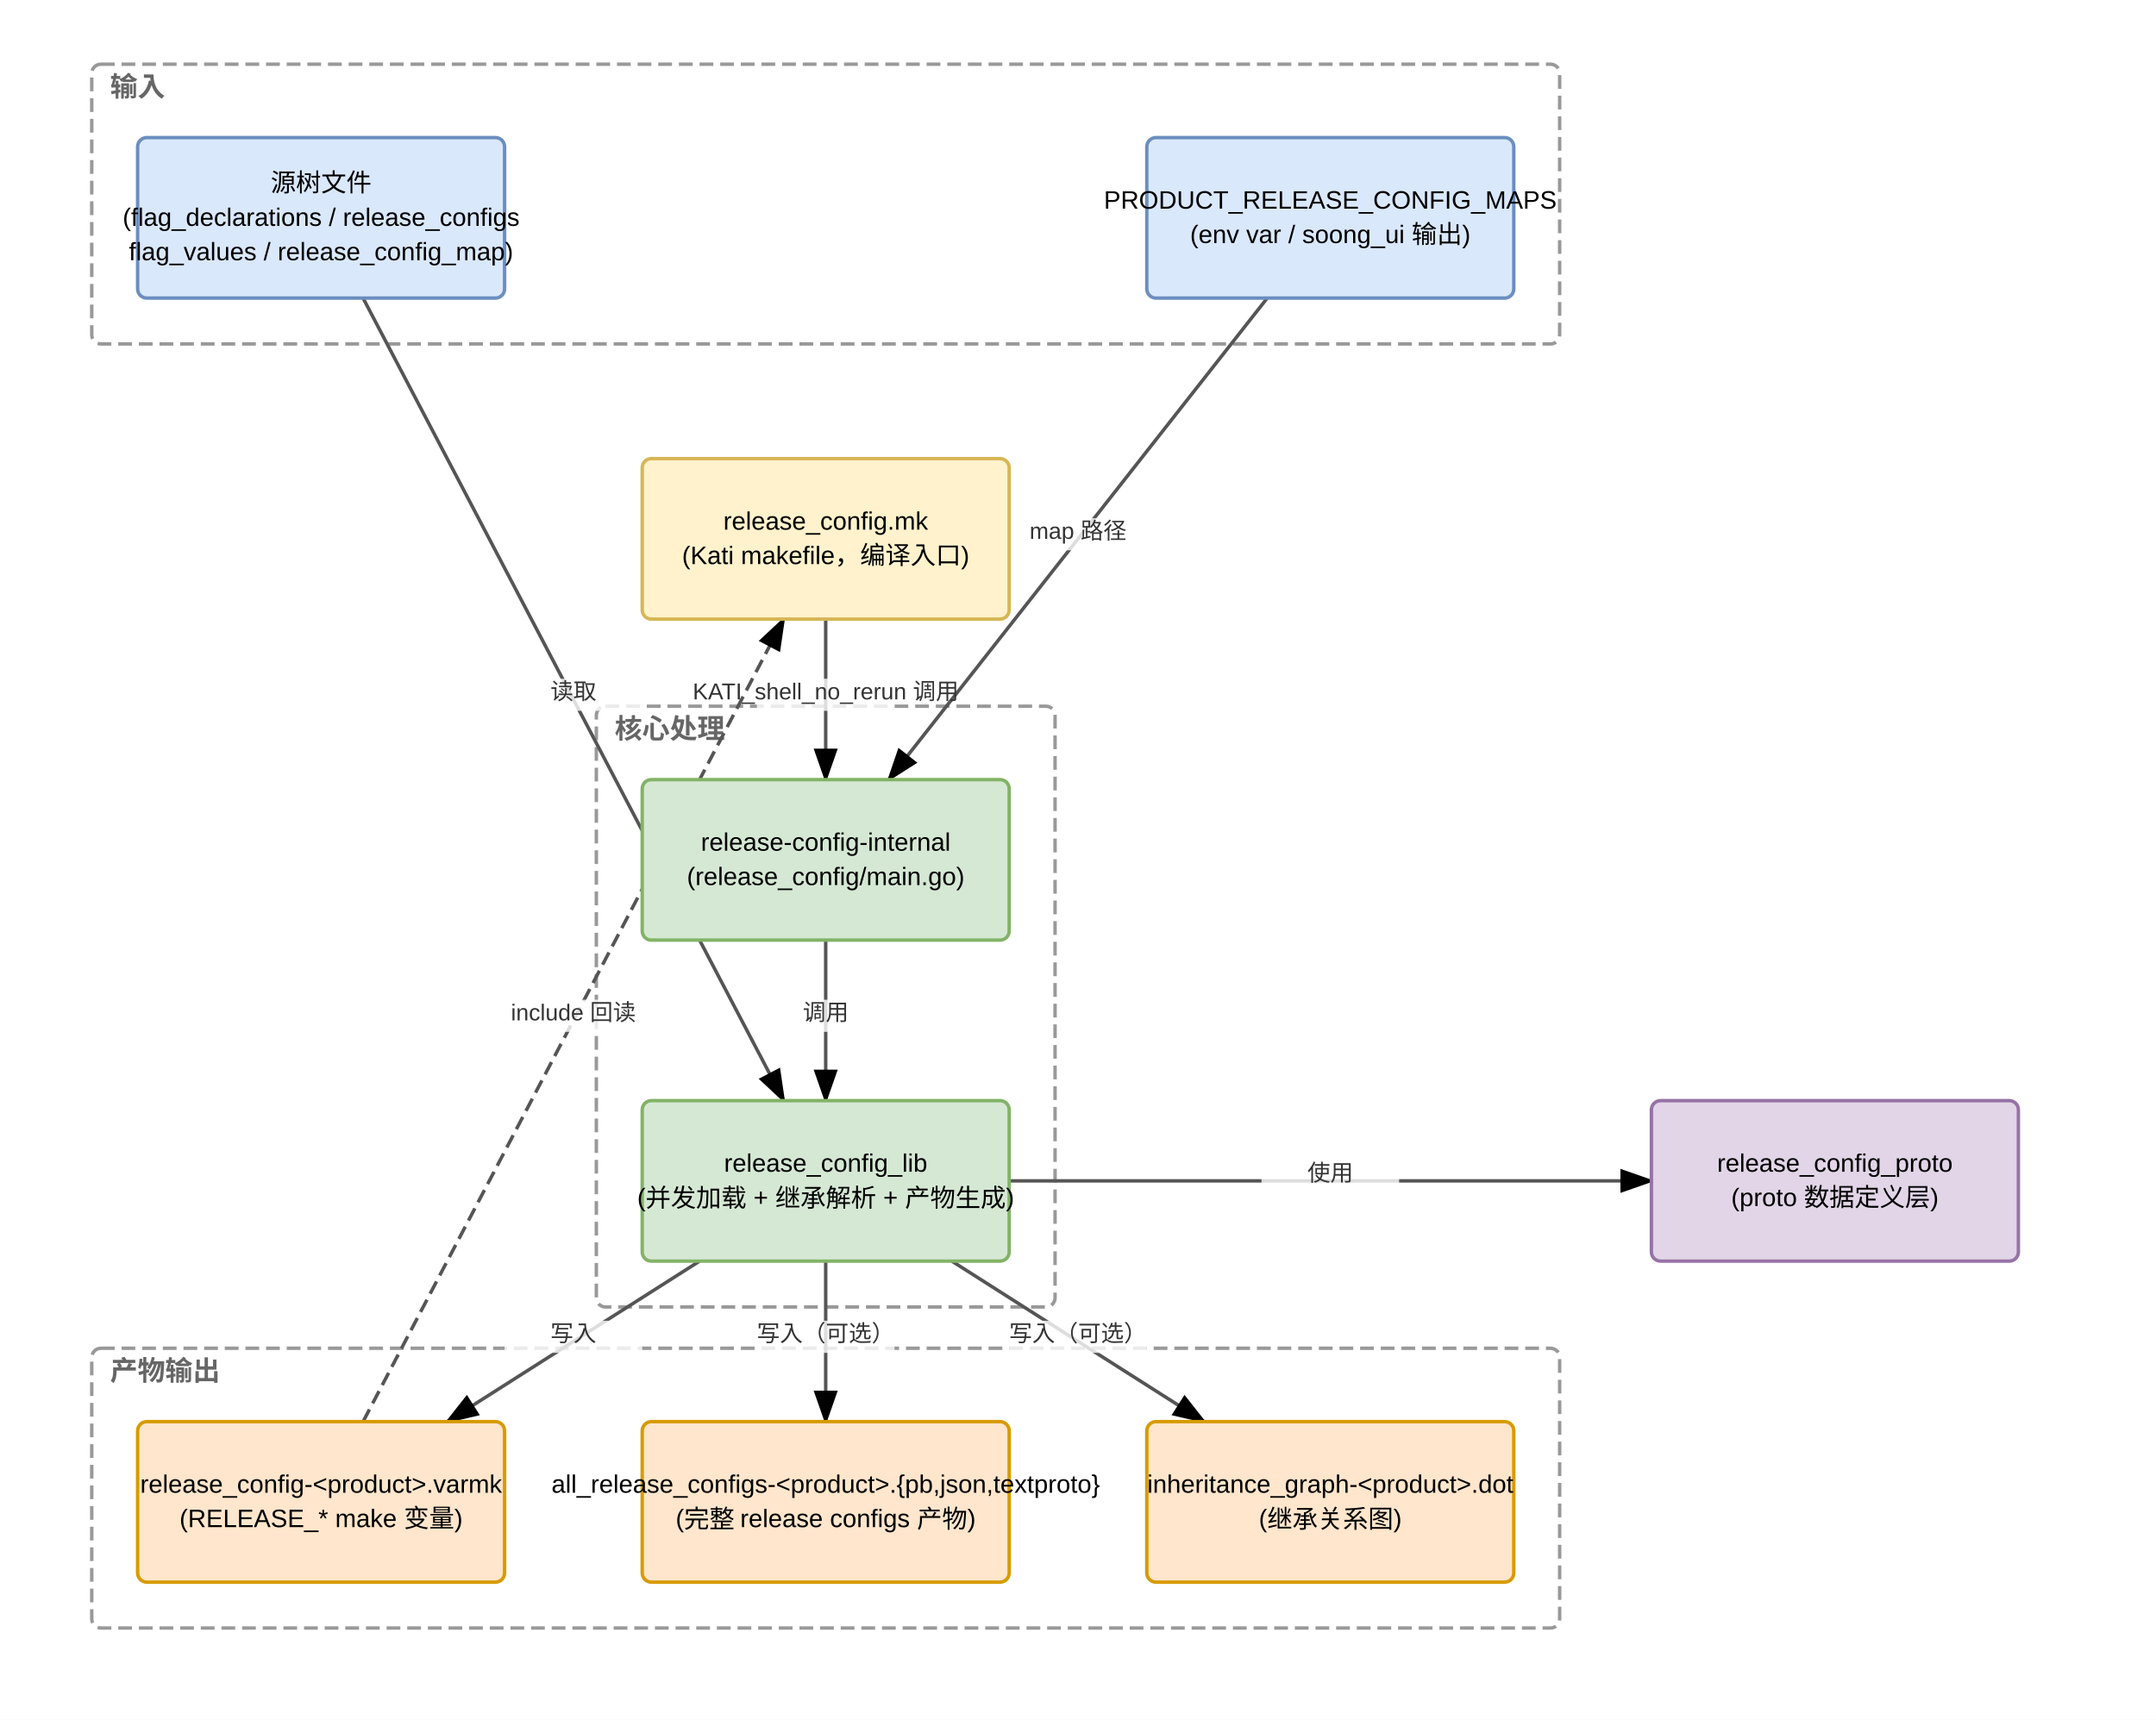
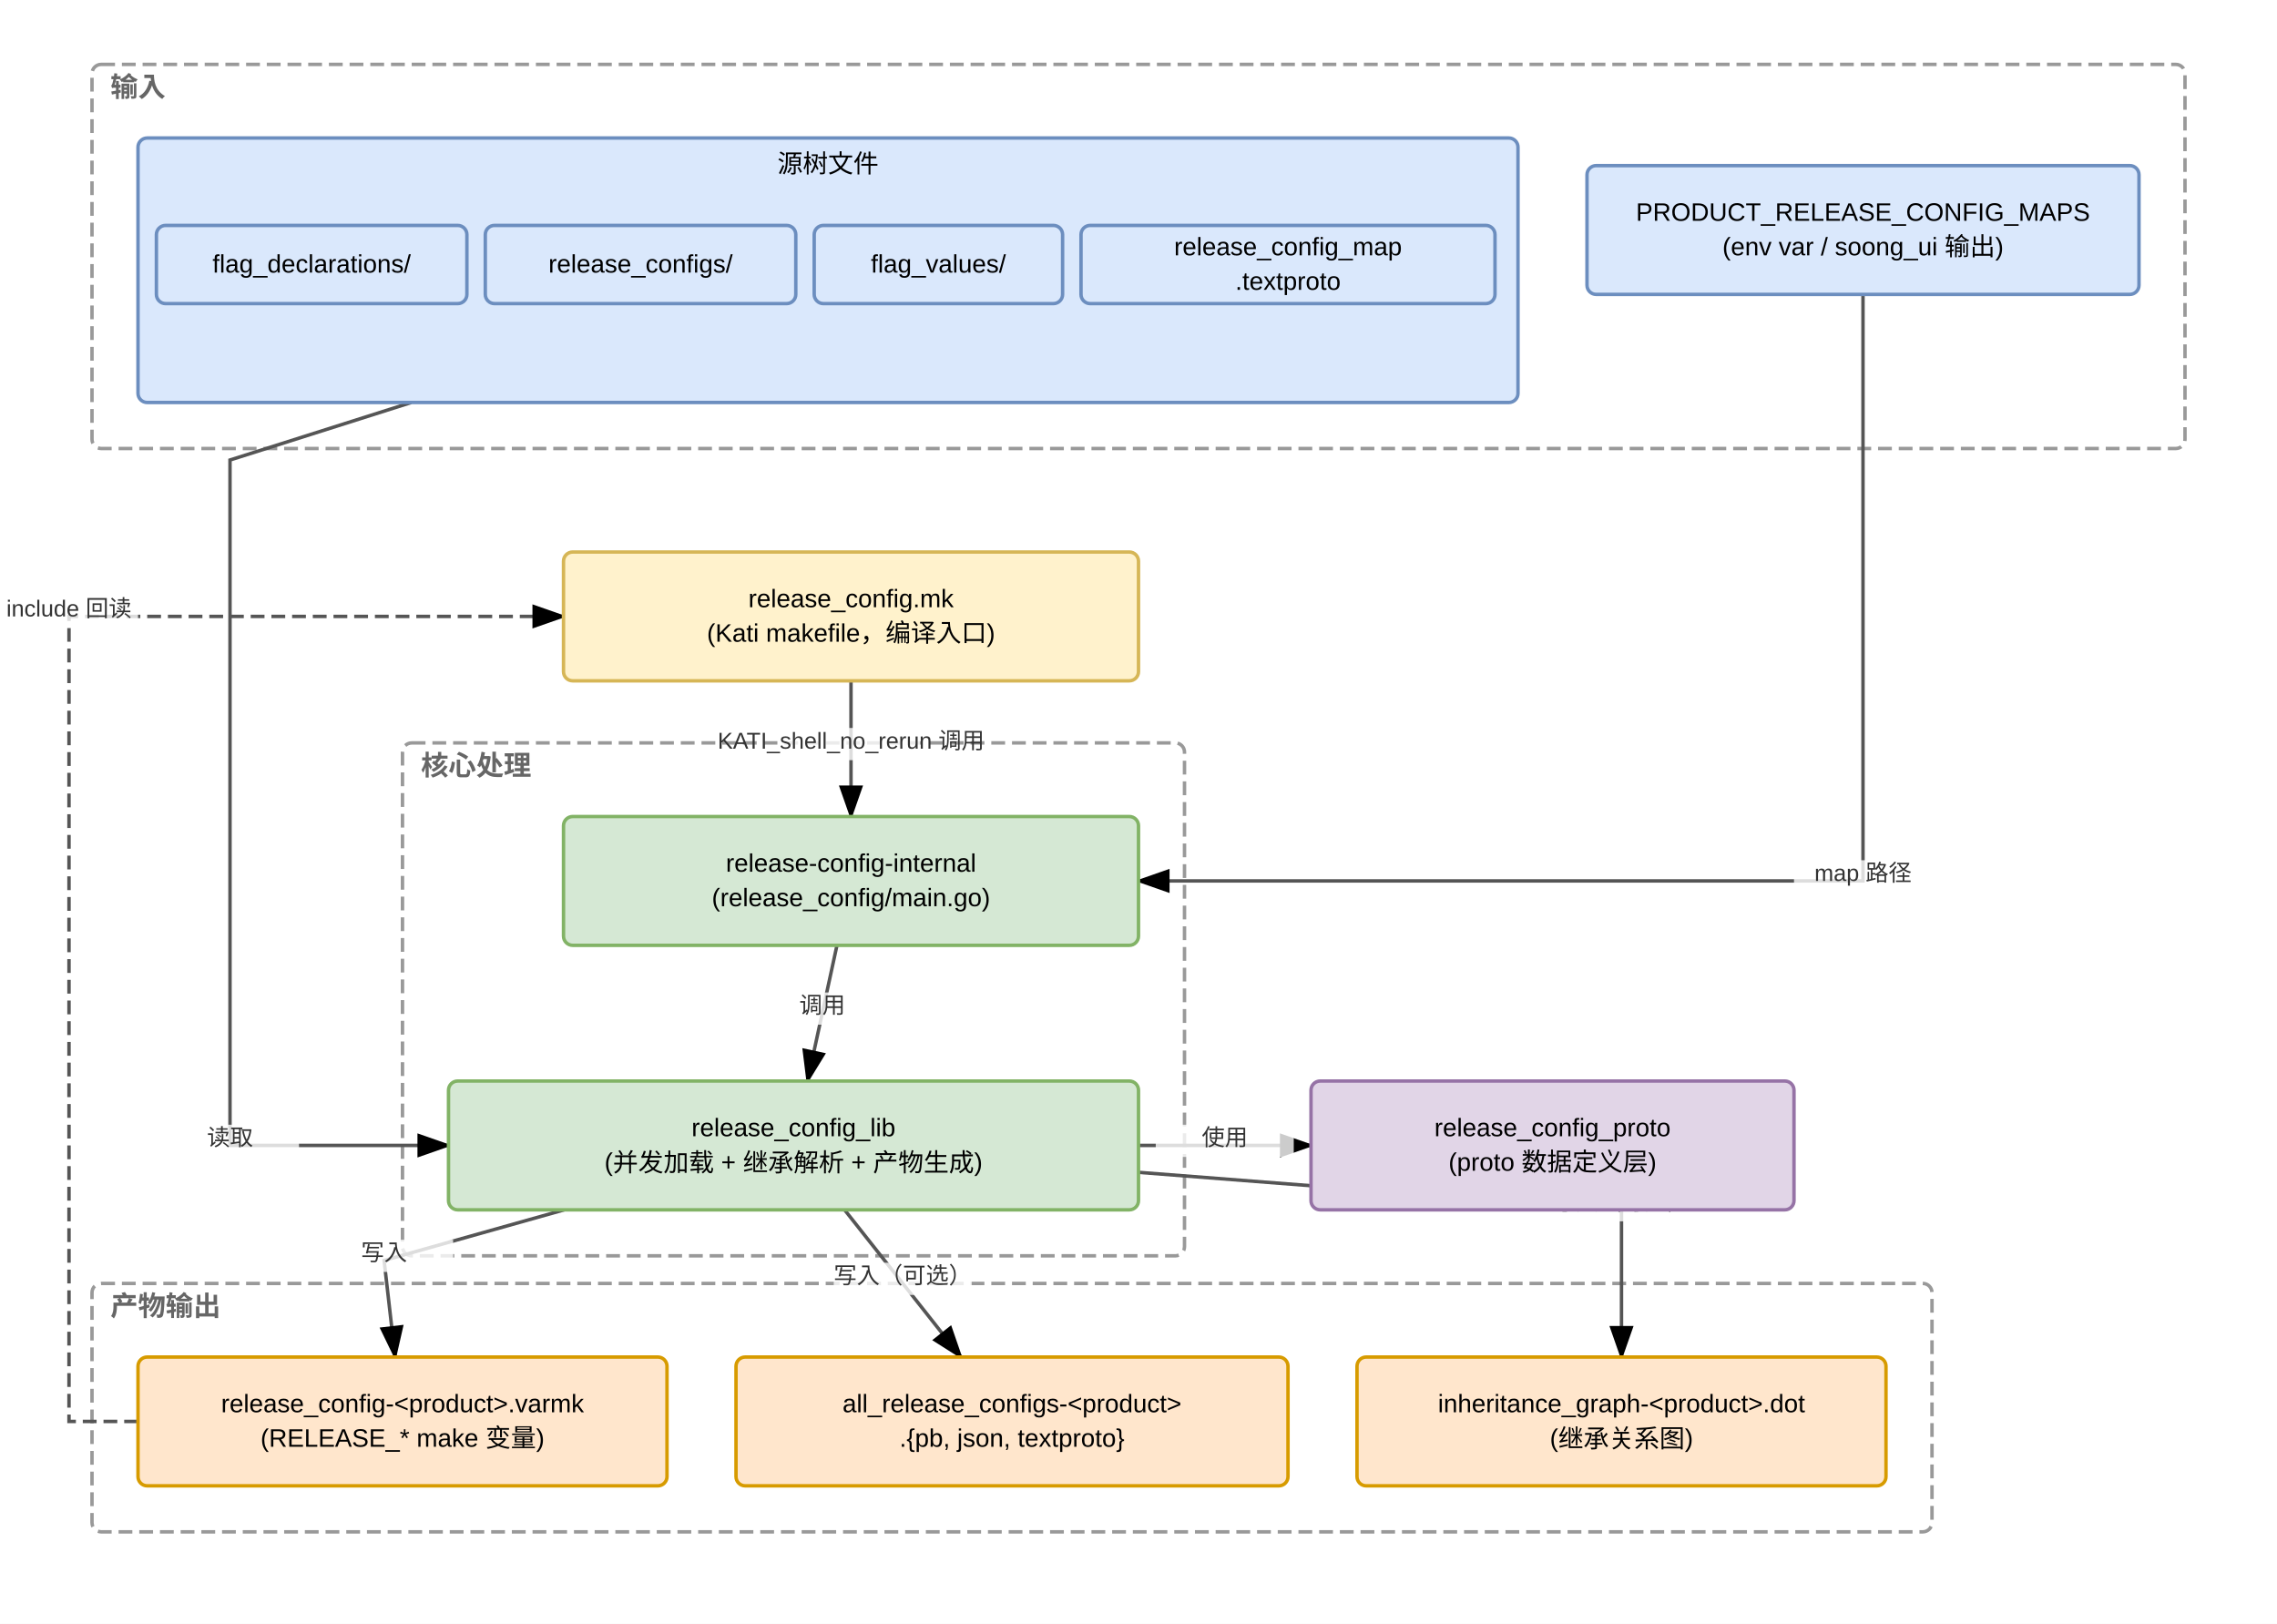
- <svg xmlns="http://www.w3.org/2000/svg" width="940" height="750" viewBox="0 0 940 750" style="background:white;font-family:Arial,Helvetica,sans-serif;">
+ <svg xmlns="http://www.w3.org/2000/svg" width="990" height="706" viewBox="0 0 990 706" style="background:white;font-family:Arial,Helvetica,sans-serif;">
  <defs>
    <marker id="arr-block" markerWidth="10" markerHeight="7" refX="9" refY="3.5" orient="auto">
      <polygon points="0 0,10 3.5,0 7" fill="#000000" />
    </marker>
    <marker id="arr-open" markerWidth="12" markerHeight="8" refX="10" refY="4" orient="auto">
      <polyline points="0 1,10 4,0 7" fill="none" stroke="#000000" stroke-width="1.2" />
    </marker>
    <marker id="arr-open-dash" markerWidth="12" markerHeight="8" refX="10" refY="4" orient="auto">
      <polyline points="0 1,10 4,0 7" fill="none" stroke="#000000" stroke-width="1.2" />
    </marker>
  </defs>
-   <rect width="940" height="750" fill="white" />
-   <rect x="40" y="28" width="640" height="122" fill="none" stroke="#999" stroke-dasharray="6,3" stroke-width="1.5" rx="4" />
+   <rect width="990" height="706" fill="white" />
+   <rect x="40" y="28" width="910" height="167" fill="none" stroke="#999" stroke-dasharray="6,3" stroke-width="1.5" rx="4" />
  <text x="48" y="42" font-size="12" font-weight="bold" fill="#666">输入</text>
-   <rect x="260" y="308" width="200" height="262" fill="none" stroke="#999" stroke-dasharray="6,3" stroke-width="1.5" rx="4" />
-   <text x="268" y="322" font-size="12" font-weight="bold" fill="#666">核心处理</text>
-   <rect x="40" y="588" width="640" height="122" fill="none" stroke="#999" stroke-dasharray="6,3" stroke-width="1.5" rx="4" />
-   <text x="48" y="602" font-size="12" font-weight="bold" fill="#666">产物输出</text>
-   <line x1="158.3" y1="130.0" x2="341.7" y2="480.0" stroke="#555" stroke-width="1.5" marker-end="url(#arr-block)" />
-   <rect x="220.0" y="296.0" width="60" height="14" fill="white" opacity="0.8" />
-   <text x="250.0" y="305.0" text-anchor="middle" font-size="10" fill="#333">读取</text>
-   <line x1="552.5" y1="130.0" x2="387.5" y2="340.0" stroke="#555" stroke-width="1.5" marker-end="url(#arr-block)" />
-   <rect x="440.0" y="226.0" width="60" height="14" fill="white" opacity="0.8" />
-   <text x="470.0" y="235.0" text-anchor="middle" font-size="10" fill="#333">map 路径</text>
-   <line x1="360.0" y1="270.0" x2="360.0" y2="340.0" stroke="#555" stroke-width="1.5" marker-end="url(#arr-block)" />
-   <rect x="330.0" y="296.0" width="60" height="14" fill="white" opacity="0.8" />
-   <text x="360.0" y="305.0" text-anchor="middle" font-size="10" fill="#333">KATI_shell_no_rerun 调用</text>
-   <line x1="360.0" y1="410.0" x2="360.0" y2="480.0" stroke="#555" stroke-width="1.5" marker-end="url(#arr-block)" />
-   <rect x="330.0" y="436.0" width="60" height="14" fill="white" opacity="0.8" />
-   <text x="360.0" y="445.0" text-anchor="middle" font-size="10" fill="#333">调用</text>
-   <line x1="440.0" y1="515.0" x2="720.0" y2="515.0" stroke="#555" stroke-width="1.5" marker-end="url(#arr-block)" />
-   <rect x="550.0" y="506.0" width="60" height="14" fill="white" opacity="0.8" />
-   <text x="580.0" y="515.0" text-anchor="middle" font-size="10" fill="#333">使用</text>
-   <line x1="305.0" y1="550.0" x2="195.0" y2="620.0" stroke="#555" stroke-width="1.5" marker-end="url(#arr-block)" />
-   <rect x="220.0" y="576.0" width="60" height="14" fill="white" opacity="0.8" />
-   <text x="250.0" y="585.0" text-anchor="middle" font-size="10" fill="#333">写入</text>
-   <line x1="360.0" y1="550.0" x2="360.0" y2="620.0" stroke="#555" stroke-width="1.5" marker-end="url(#arr-block)" />
-   <rect x="330.0" y="576.0" width="60" height="14" fill="white" opacity="0.8" />
-   <text x="360.0" y="585.0" text-anchor="middle" font-size="10" fill="#333">写入（可选）</text>
-   <line x1="415.0" y1="550.0" x2="525.0" y2="620.0" stroke="#555" stroke-width="1.5" marker-end="url(#arr-block)" />
-   <rect x="440.0" y="576.0" width="60" height="14" fill="white" opacity="0.8" />
-   <text x="470.0" y="585.0" text-anchor="middle" font-size="10" fill="#333">写入（可选）</text>
-   <line x1="158.3" y1="620.0" x2="341.7" y2="270.0" stroke="#555" stroke-width="1.5" stroke-dasharray="6,3" marker-end="url(#arr-block)" />
-   <rect x="220.0" y="436.0" width="60" height="14" fill="white" opacity="0.8" />
-   <text x="250.0" y="445.0" text-anchor="middle" font-size="10" fill="#333">include 回读</text>
-   <rect x="60" y="60" width="160" height="70" fill="#dae8fc" stroke="#6c8ebf" stroke-width="1.5" rx="4" />
-   <text x="140.0" y="83.5" text-anchor="middle" font-family="Arial,Helvetica,sans-serif" font-size="11" font-weight="normal" fill="#000000">源树文件</text>
-   <text x="140.0" y="98.5" text-anchor="middle" font-family="Arial,Helvetica,sans-serif" font-size="11" font-weight="normal" fill="#000000">(flag_declarations / release_configs</text>
-   <text x="140.0" y="113.5" text-anchor="middle" font-family="Arial,Helvetica,sans-serif" font-size="11" font-weight="normal" fill="#000000"> flag_values / release_config_map)</text>
-   <rect x="500" y="60" width="160" height="70" fill="#dae8fc" stroke="#6c8ebf" stroke-width="1.5" rx="4" />
-   <text x="580.0" y="91.0" text-anchor="middle" font-family="Arial,Helvetica,sans-serif" font-size="11" font-weight="normal" fill="#000000">PRODUCT_RELEASE_CONFIG_MAPS</text>
-   <text x="580.0" y="106.0" text-anchor="middle" font-family="Arial,Helvetica,sans-serif" font-size="11" font-weight="normal" fill="#000000">(env var / soong_ui 输出)</text>
-   <rect x="280" y="200" width="160" height="70" fill="#fff2cc" stroke="#d6b656" stroke-width="1.5" rx="4" />
-   <text x="360.0" y="231.0" text-anchor="middle" font-family="Arial,Helvetica,sans-serif" font-size="11" font-weight="normal" fill="#000000">release_config.mk</text>
-   <text x="360.0" y="246.0" text-anchor="middle" font-family="Arial,Helvetica,sans-serif" font-size="11" font-weight="normal" fill="#000000">(Kati makefile，编译入口)</text>
-   <rect x="280" y="340" width="160" height="70" fill="#d5e8d4" stroke="#82b366" stroke-width="1.5" rx="4" />
-   <text x="360.0" y="371.0" text-anchor="middle" font-family="Arial,Helvetica,sans-serif" font-size="11" font-weight="normal" fill="#000000">release-config-internal</text>
-   <text x="360.0" y="386.0" text-anchor="middle" font-family="Arial,Helvetica,sans-serif" font-size="11" font-weight="normal" fill="#000000">(release_config/main.go)</text>
-   <rect x="280" y="480" width="160" height="70" fill="#d5e8d4" stroke="#82b366" stroke-width="1.5" rx="4" />
-   <text x="360.0" y="511.0" text-anchor="middle" font-family="Arial,Helvetica,sans-serif" font-size="11" font-weight="normal" fill="#000000">release_config_lib</text>
-   <text x="360.0" y="526.0" text-anchor="middle" font-family="Arial,Helvetica,sans-serif" font-size="11" font-weight="normal" fill="#000000">(并发加载 + 继承解析 + 产物生成)</text>
-   <rect x="720" y="480" width="160" height="70" fill="#e1d5e7" stroke="#9673a6" stroke-width="1.5" rx="4" />
-   <text x="800.0" y="511.0" text-anchor="middle" font-family="Arial,Helvetica,sans-serif" font-size="11" font-weight="normal" fill="#000000">release_config_proto</text>
-   <text x="800.0" y="526.0" text-anchor="middle" font-family="Arial,Helvetica,sans-serif" font-size="11" font-weight="normal" fill="#000000">(proto 数据定义层)</text>
-   <rect x="60" y="620" width="160" height="70" fill="#ffe6cc" stroke="#d79b00" stroke-width="1.5" rx="4" />
-   <text x="140.0" y="651.0" text-anchor="middle" font-family="Arial,Helvetica,sans-serif" font-size="11" font-weight="normal" fill="#000000">release_config-&lt;product&gt;.varmk</text>
-   <text x="140.0" y="666.0" text-anchor="middle" font-family="Arial,Helvetica,sans-serif" font-size="11" font-weight="normal" fill="#000000">(RELEASE_* make 变量)</text>
-   <rect x="280" y="620" width="160" height="70" fill="#ffe6cc" stroke="#d79b00" stroke-width="1.5" rx="4" />
-   <text x="360.0" y="651.0" text-anchor="middle" font-family="Arial,Helvetica,sans-serif" font-size="11" font-weight="normal" fill="#000000">all_release_configs-&lt;product&gt;.{pb,json,textproto}</text>
-   <text x="360.0" y="666.0" text-anchor="middle" font-family="Arial,Helvetica,sans-serif" font-size="11" font-weight="normal" fill="#000000">(完整 release configs 产物)</text>
-   <rect x="500" y="620" width="160" height="70" fill="#ffe6cc" stroke="#d79b00" stroke-width="1.5" rx="4" />
-   <text x="580.0" y="651.0" text-anchor="middle" font-family="Arial,Helvetica,sans-serif" font-size="11" font-weight="normal" fill="#000000">inheritance_graph-&lt;product&gt;.dot</text>
-   <text x="580.0" y="666.0" text-anchor="middle" font-family="Arial,Helvetica,sans-serif" font-size="11" font-weight="normal" fill="#000000">(继承关系图)</text>
+   <rect x="175" y="323" width="340" height="223" fill="none" stroke="#999" stroke-dasharray="6,3" stroke-width="1.5" rx="4" />
+   <text x="183" y="337" font-size="12" font-weight="bold" fill="#666">核心处理</text>
+   <rect x="40" y="558" width="800" height="108" fill="none" stroke="#999" stroke-dasharray="6,3" stroke-width="1.5" rx="4" />
+   <text x="48" y="572" font-size="12" font-weight="bold" fill="#666">产物输出</text>
+   <path d="M178.8,175.0 L100.0,200.0 L100.0,498.0 L195.0,498.0" fill="none" stroke="#555" stroke-width="1.5" marker-end="url(#arr-block)" />
+   <rect x="70.0" y="489.0" width="60" height="14" fill="white" opacity="0.8" />
+   <text x="100.0" y="498.0" text-anchor="middle" font-size="10" fill="#333">读取</text>
+   <path d="M810.0,128.0 L810.0,383.0 L495.0,383.0" fill="none" stroke="#555" stroke-width="1.5" marker-end="url(#arr-block)" />
+   <rect x="780.0" y="374.0" width="60" height="14" fill="white" opacity="0.8" />
+   <text x="810.0" y="383.0" text-anchor="middle" font-size="10" fill="#333">map 路径</text>
+   <line x1="370.0" y1="296.0" x2="370.0" y2="355.0" stroke="#555" stroke-width="1.5" marker-end="url(#arr-block)" />
+   <rect x="340.0" y="316.5" width="60" height="14" fill="white" opacity="0.8" />
+   <text x="370.0" y="325.5" text-anchor="middle" font-size="10" fill="#333">KATI_shell_no_rerun 调用</text>
+   <line x1="363.9" y1="411.0" x2="351.1" y2="470.0" stroke="#555" stroke-width="1.5" marker-end="url(#arr-block)" />
+   <rect x="327.5" y="431.5" width="60" height="14" fill="white" opacity="0.8" />
+   <text x="357.5" y="440.5" text-anchor="middle" font-size="10" fill="#333">调用</text>
+   <line x1="495.0" y1="498.0" x2="570.0" y2="498.0" stroke="#555" stroke-width="1.5" marker-end="url(#arr-block)" />
+   <rect x="502.5" y="489.0" width="60" height="14" fill="white" opacity="0.8" />
+   <text x="532.5" y="498.0" text-anchor="middle" font-size="10" fill="#333">使用</text>
+   <path d="M245.3,526.0 L167.0,548.0 L171.8,590.0" fill="none" stroke="#555" stroke-width="1.5" marker-end="url(#arr-block)" />
+   <rect x="137.0" y="539.0" width="60" height="14" fill="white" opacity="0.8" />
+   <text x="167.0" y="548.0" text-anchor="middle" font-size="10" fill="#333">写入</text>
+   <line x1="367.2" y1="526.0" x2="417.8" y2="590.0" stroke="#555" stroke-width="1.5" marker-end="url(#arr-block)" />
+   <rect x="362.5" y="549.0" width="60" height="14" fill="white" opacity="0.8" />
+   <text x="392.5" y="558.0" text-anchor="middle" font-size="10" fill="#333">写入（可选）</text>
+   <path d="M495.0,509.7 L705.0,526.0 L705.0,590.0" fill="none" stroke="#555" stroke-width="1.5" marker-end="url(#arr-block)" />
+   <rect x="675.0" y="517.0" width="60" height="14" fill="white" opacity="0.8" />
+   <text x="705.0" y="526.0" text-anchor="middle" font-size="10" fill="#333">写入（可选）</text>
+   <path d="M60.0,618.0 L30.0,618.0 L30.0,268.0 L245.0,268.0" fill="none" stroke="#555" stroke-width="1.5" stroke-dasharray="6,3" marker-end="url(#arr-block)" />
+   <rect x="0.0" y="259.0" width="60" height="14" fill="white" opacity="0.8" />
+   <text x="30.0" y="268.0" text-anchor="middle" font-size="10" fill="#333">include 回读</text>
+   <rect x="60" y="60" width="600" height="115" fill="#dae8fc" stroke="#6c8ebf" stroke-width="1.5" rx="4" />
+   <text x="360.0" y="75.0" text-anchor="middle" font-family="Arial,Helvetica,sans-serif" font-size="11" font-weight="normal" fill="#000000">源树文件</text>
+   <rect x="68" y="98" width="135" height="34" fill="#dae8fc" stroke="#6c8ebf" stroke-width="1.5" rx="4" />
+   <text x="135.5" y="118.5" text-anchor="middle" font-family="Arial,Helvetica,sans-serif" font-size="11" font-weight="normal" fill="#000000">flag_declarations/</text>
+   <rect x="211" y="98" width="135" height="34" fill="#dae8fc" stroke="#6c8ebf" stroke-width="1.5" rx="4" />
+   <text x="278.5" y="118.5" text-anchor="middle" font-family="Arial,Helvetica,sans-serif" font-size="11" font-weight="normal" fill="#000000">release_configs/</text>
+   <rect x="354" y="98" width="108" height="34" fill="#dae8fc" stroke="#6c8ebf" stroke-width="1.5" rx="4" />
+   <text x="408.0" y="118.5" text-anchor="middle" font-family="Arial,Helvetica,sans-serif" font-size="11" font-weight="normal" fill="#000000">flag_values/</text>
+   <rect x="470" y="98" width="180" height="34" fill="#dae8fc" stroke="#6c8ebf" stroke-width="1.5" rx="4" />
+   <text x="560.0" y="111.0" text-anchor="middle" font-family="Arial,Helvetica,sans-serif" font-size="11" font-weight="normal" fill="#000000">release_config_map</text>
+   <text x="560.0" y="126.0" text-anchor="middle" font-family="Arial,Helvetica,sans-serif" font-size="11" font-weight="normal" fill="#000000">.textproto</text>
+   <rect x="690" y="72" width="240" height="56" fill="#dae8fc" stroke="#6c8ebf" stroke-width="1.5" rx="4" />
+   <text x="810.0" y="96.0" text-anchor="middle" font-family="Arial,Helvetica,sans-serif" font-size="11" font-weight="normal" fill="#000000">PRODUCT_RELEASE_CONFIG_MAPS</text>
+   <text x="810.0" y="111.0" text-anchor="middle" font-family="Arial,Helvetica,sans-serif" font-size="11" font-weight="normal" fill="#000000">(env var / soong_ui 输出)</text>
+   <rect x="245" y="240" width="250" height="56" fill="#fff2cc" stroke="#d6b656" stroke-width="1.5" rx="4" />
+   <text x="370.0" y="264.0" text-anchor="middle" font-family="Arial,Helvetica,sans-serif" font-size="11" font-weight="normal" fill="#000000">release_config.mk</text>
+   <text x="370.0" y="279.0" text-anchor="middle" font-family="Arial,Helvetica,sans-serif" font-size="11" font-weight="normal" fill="#000000">(Kati makefile，编译入口)</text>
+   <rect x="245" y="355" width="250" height="56" fill="#d5e8d4" stroke="#82b366" stroke-width="1.5" rx="4" />
+   <text x="370.0" y="379.0" text-anchor="middle" font-family="Arial,Helvetica,sans-serif" font-size="11" font-weight="normal" fill="#000000">release-config-internal</text>
+   <text x="370.0" y="394.0" text-anchor="middle" font-family="Arial,Helvetica,sans-serif" font-size="11" font-weight="normal" fill="#000000">(release_config/main.go)</text>
+   <rect x="195" y="470" width="300" height="56" fill="#d5e8d4" stroke="#82b366" stroke-width="1.5" rx="4" />
+   <text x="345.0" y="494.0" text-anchor="middle" font-family="Arial,Helvetica,sans-serif" font-size="11" font-weight="normal" fill="#000000">release_config_lib</text>
+   <text x="345.0" y="509.0" text-anchor="middle" font-family="Arial,Helvetica,sans-serif" font-size="11" font-weight="normal" fill="#000000">(并发加载 + 继承解析 + 产物生成)</text>
+   <rect x="570" y="470" width="210" height="56" fill="#e1d5e7" stroke="#9673a6" stroke-width="1.5" rx="4" />
+   <text x="675.0" y="494.0" text-anchor="middle" font-family="Arial,Helvetica,sans-serif" font-size="11" font-weight="normal" fill="#000000">release_config_proto</text>
+   <text x="675.0" y="509.0" text-anchor="middle" font-family="Arial,Helvetica,sans-serif" font-size="11" font-weight="normal" fill="#000000">(proto 数据定义层)</text>
+   <rect x="60" y="590" width="230" height="56" fill="#ffe6cc" stroke="#d79b00" stroke-width="1.5" rx="4" />
+   <text x="175.0" y="614.0" text-anchor="middle" font-family="Arial,Helvetica,sans-serif" font-size="11" font-weight="normal" fill="#000000">release_config-&lt;product&gt;.varmk</text>
+   <text x="175.0" y="629.0" text-anchor="middle" font-family="Arial,Helvetica,sans-serif" font-size="11" font-weight="normal" fill="#000000">(RELEASE_* make 变量)</text>
+   <rect x="320" y="590" width="240" height="56" fill="#ffe6cc" stroke="#d79b00" stroke-width="1.5" rx="4" />
+   <text x="440.0" y="614.0" text-anchor="middle" font-family="Arial,Helvetica,sans-serif" font-size="11" font-weight="normal" fill="#000000">all_release_configs-&lt;product&gt;</text>
+   <text x="440.0" y="629.0" text-anchor="middle" font-family="Arial,Helvetica,sans-serif" font-size="11" font-weight="normal" fill="#000000">.{pb, json, textproto}</text>
+   <rect x="590" y="590" width="230" height="56" fill="#ffe6cc" stroke="#d79b00" stroke-width="1.5" rx="4" />
+   <text x="705.0" y="614.0" text-anchor="middle" font-family="Arial,Helvetica,sans-serif" font-size="11" font-weight="normal" fill="#000000">inheritance_graph-&lt;product&gt;.dot</text>
+   <text x="705.0" y="629.0" text-anchor="middle" font-family="Arial,Helvetica,sans-serif" font-size="11" font-weight="normal" fill="#000000">(继承关系图)</text>
</svg>
